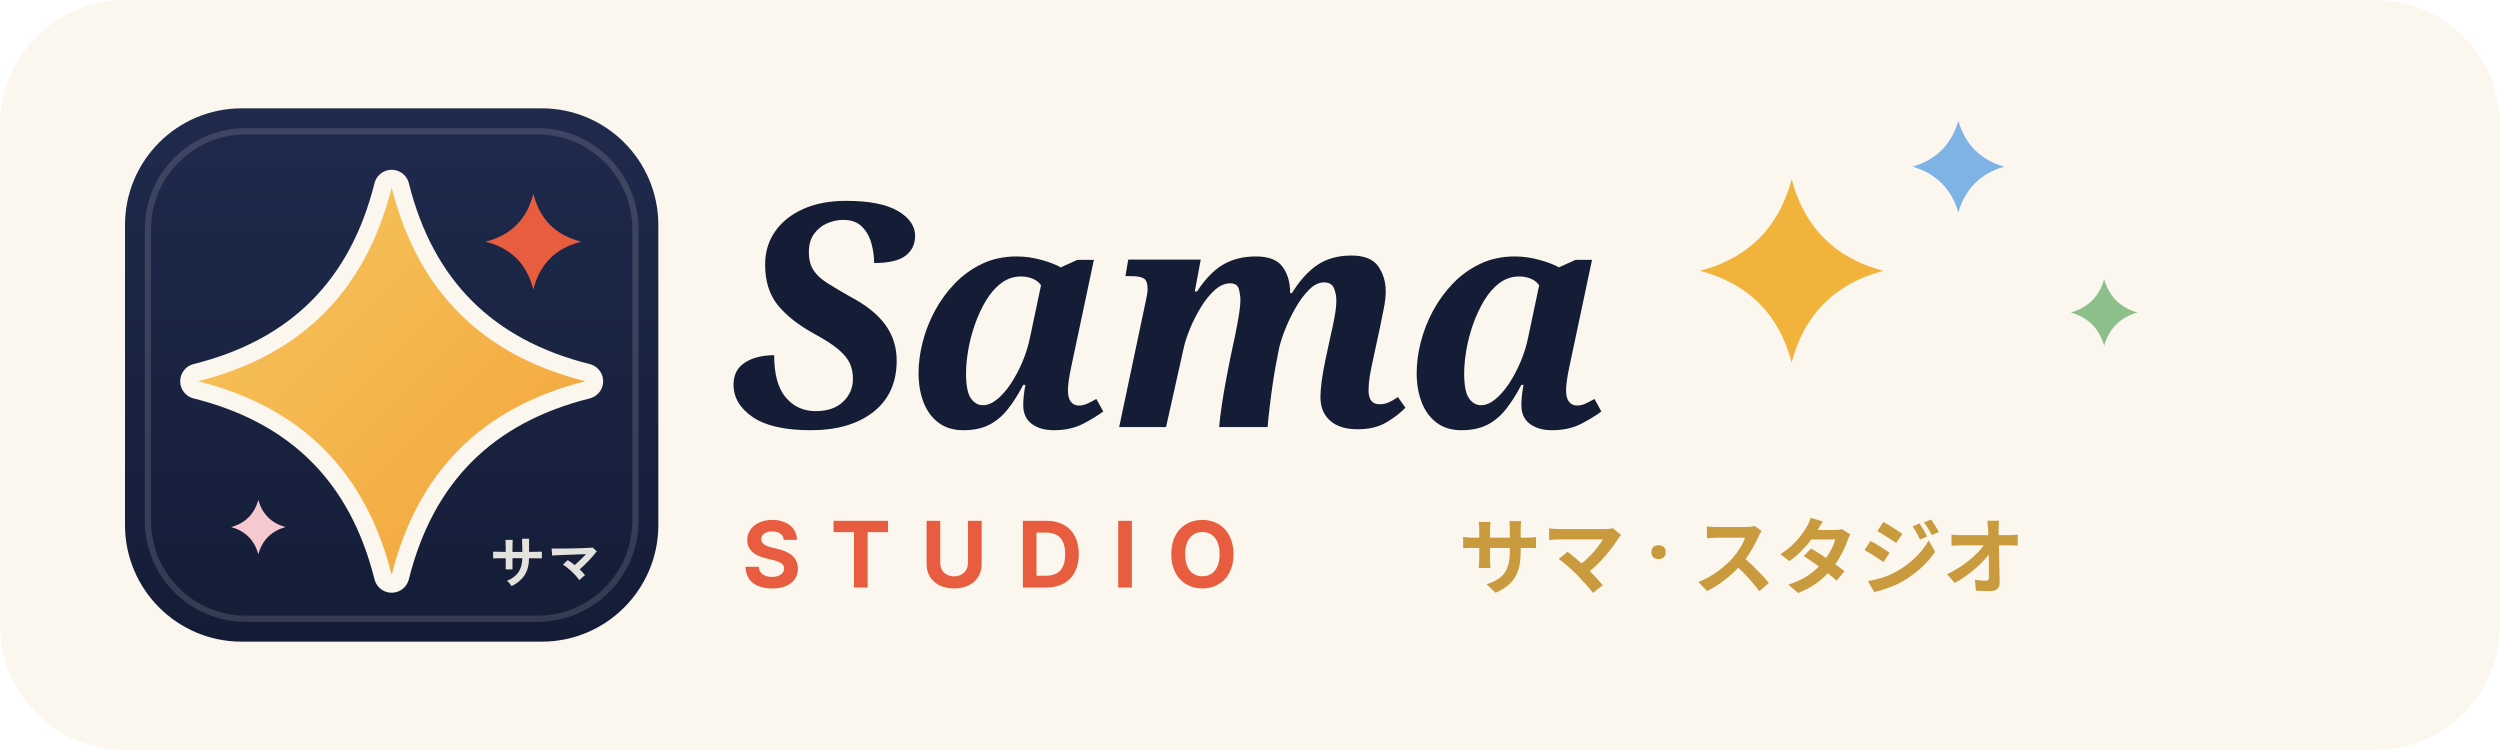
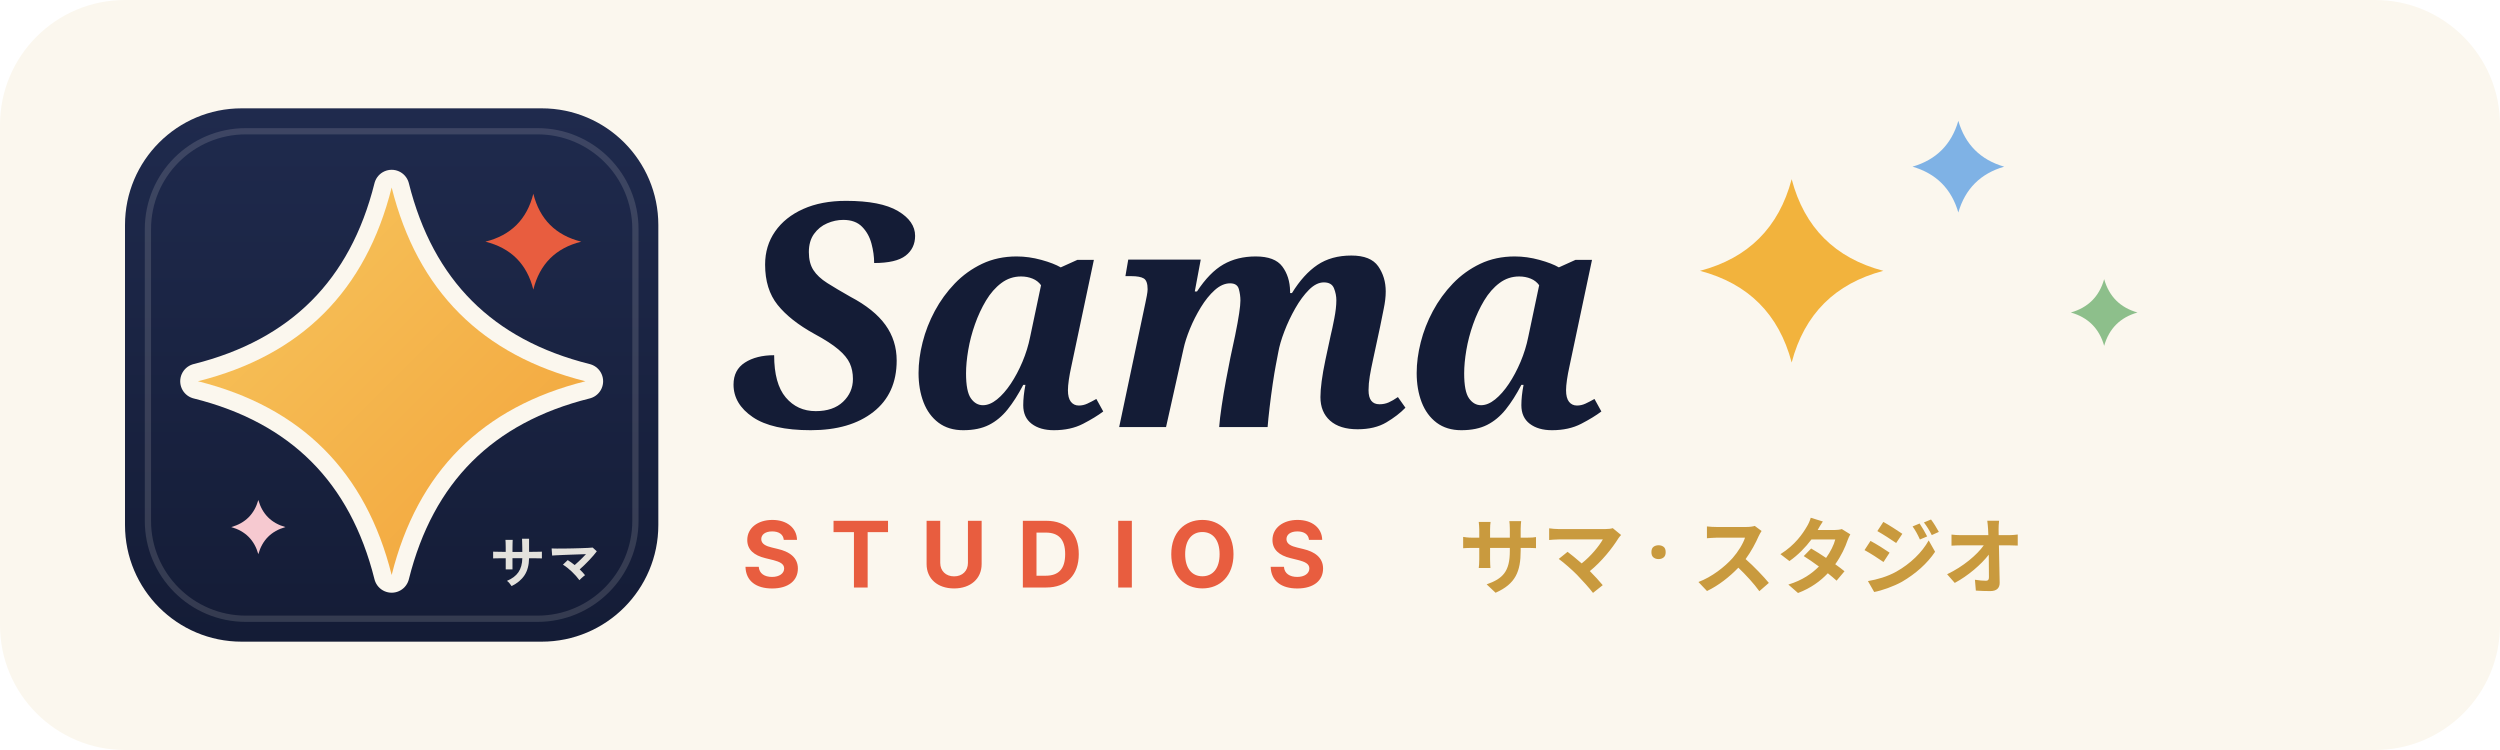
<svg xmlns="http://www.w3.org/2000/svg" viewBox="0 0 1200 360" width="1200" height="360">
  <rect width="1200" height="360" rx="60" fill="#FBF7EE" />
  <g transform="translate(60,52) scale(.5)">
    <defs>
      <linearGradient id="g" x1="0" y1="0" x2="0" y2="1">
        <stop offset="0" stop-color="#1F2A4D" />
        <stop offset="1" stop-color="#141C36" />
      </linearGradient>
      <linearGradient id="s" x1="0" y1="0" x2="1" y2="1">
        <stop offset="0" stop-color="#F7C65E" />
        <stop offset="1" stop-color="#F2A33A" />
      </linearGradient>
    </defs>
    <rect width="512" height="512" rx="112" fill="url(#g)" />
    <rect x="22" y="22" width="468" height="468" rx="94" fill="none" stroke="#FBF7EE" stroke-opacity=".14" stroke-width="6" />
    <path d="M256.0 76.0 Q293.2 224.8 442.0 262.0 Q293.2 299.2 256.0 448.0 Q218.8 299.2 70.0 262.0 Q218.8 224.8 256.0 76.0 Z" fill="#FBF7EE" stroke="#FBF7EE" stroke-width="34" stroke-linejoin="round" />
    <path d="M256.0 76.0 Q293.2 224.8 442.0 262.0 Q293.2 299.2 256.0 448.0 Q218.8 299.2 70.0 262.0 Q218.8 224.8 256.0 76.0 Z" fill="url(#s)" />
    <path d="M392.0 82.0 Q401.2 118.8 438.0 128.0 Q401.2 137.2 392.0 174.0 Q382.8 137.2 346.0 128.0 Q382.8 118.8 392.0 82.0 Z" fill="#E85D3F" />
    <path d="M128.0 376.0 Q133.72 396.28 154.0 402.0 Q133.72 407.72 128.0 428.0 Q122.28 407.72 102.0 402.0 Q122.28 396.28 128.0 376.0 Z" fill="#F6C9D0" />
    <path d="M371.114 458.646Q370.412 457.512 369.17 456.0Q367.928 454.488 366.686 453.624Q374.084 450.546 377.675 445.335Q381.266 440.124 381.428 431.862H371.978V442.608H365.498V431.916Q362.852 431.916 360.395 431.943Q357.938 431.97 356.075 431.997Q354.212 432.024 353.402 432.078V425.598Q353.996 425.598 355.805 425.652Q357.614 425.706 360.179 425.733Q362.744 425.76 365.498 425.814Q365.498 423.33 365.471 421.008Q365.444 418.686 365.39 416.877Q365.336 415.068 365.228 414.258H372.194Q372.14 415.068 372.086 416.904Q372.032 418.74 372.005 421.089Q371.978 423.438 371.978 425.868H381.428Q381.428 423.978 381.374 421.548Q381.32 419.118 381.266 416.823Q381.212 414.528 381.158 413.178H387.908V425.814Q390.554 425.76 393.011 425.733Q395.468 425.706 397.385 425.679Q399.302 425.652 400.22 425.598V432.078Q399.356 432.024 397.439 431.997Q395.522 431.97 393.038 431.943Q390.554 431.916 387.908 431.916Q387.746 441.852 383.534 448.251Q379.322 454.65 371.114 458.646ZM436.238 452.976Q434.888 451.086 432.998 448.953Q431.108 446.82 428.948 444.768Q426.788 442.716 424.574 440.988Q422.36 439.26 420.416 438.072L425.006 433.698Q426.572 434.67 428.3 435.885Q430.028 437.1 431.702 438.45Q433.322 437.046 435.239 435.264Q437.156 433.482 439.046 431.592Q440.936 429.702 442.556 427.974Q439.478 428.082 435.671 428.217Q431.864 428.352 427.895 428.487Q423.926 428.622 420.335 428.784Q416.744 428.946 414.017 429.081Q411.29 429.216 410.048 429.324L409.562 422.52Q411.398 422.628 414.557 422.628Q417.716 422.628 421.631 422.601Q425.546 422.574 429.677 422.466Q433.808 422.358 437.615 422.25Q441.422 422.142 444.419 421.98Q447.416 421.818 448.982 421.656L452.924 425.274Q451.628 427.056 449.711 429.27Q447.794 431.484 445.553 433.86Q443.312 436.236 440.963 438.504Q438.614 440.772 436.508 442.608Q437.966 444.012 439.289 445.416Q440.612 446.82 441.638 448.17Q440.936 448.656 439.91 449.52Q438.884 450.384 437.885 451.302Q436.886 452.22 436.238 452.976Z" fill="#FBF7EE" fill-opacity=".9" />
  </g>
  <text x="350" y="205" font-family="Fraunces, Georgia, serif" font-style="italic" font-weight="900" font-size="150" fill="#141C36" letter-spacing="-3">Sama</text>
-   <text x="356" y="282" font-family="Inter, sans-serif" font-weight="700" font-size="44" fill="#E85D3F" letter-spacing="14">STUDIO</text>
+   <text x="356" y="282" font-family="Inter, sans-serif" font-weight="700" font-size="44" fill="#E85D3F" letter-spacing="14">STUDIOS</text>
  <text x="700" y="282" font-family="'Zen Kaku Gothic New', sans-serif" font-weight="700" font-size="40" fill="#C99A3E">サマ · スタジオ</text>
  <path d="M860.00 86.00 Q869.19 120.81 904.00 130.00 Q869.19 139.19 860.00 174.00 Q850.81 139.19 816.00 130.00 Q850.81 120.81 860.00 86.00 Z" fill="#F2B33D" />
  <path d="M940.00 58.00 Q944.95 75.05 962.00 80.00 Q944.95 84.95 940.00 102.00 Q935.05 84.95 918.00 80.00 Q935.05 75.05 940.00 58.00 Z" fill="#7FB2E5" />
  <path d="M1010.00 134.00 Q1013.54 146.46 1026.00 150.00 Q1013.54 153.54 1010.00 166.00 Q1006.46 153.54 994.00 150.00 Q1006.46 146.46 1010.00 134.00 Z" fill="#8DBF8B" />
</svg>
